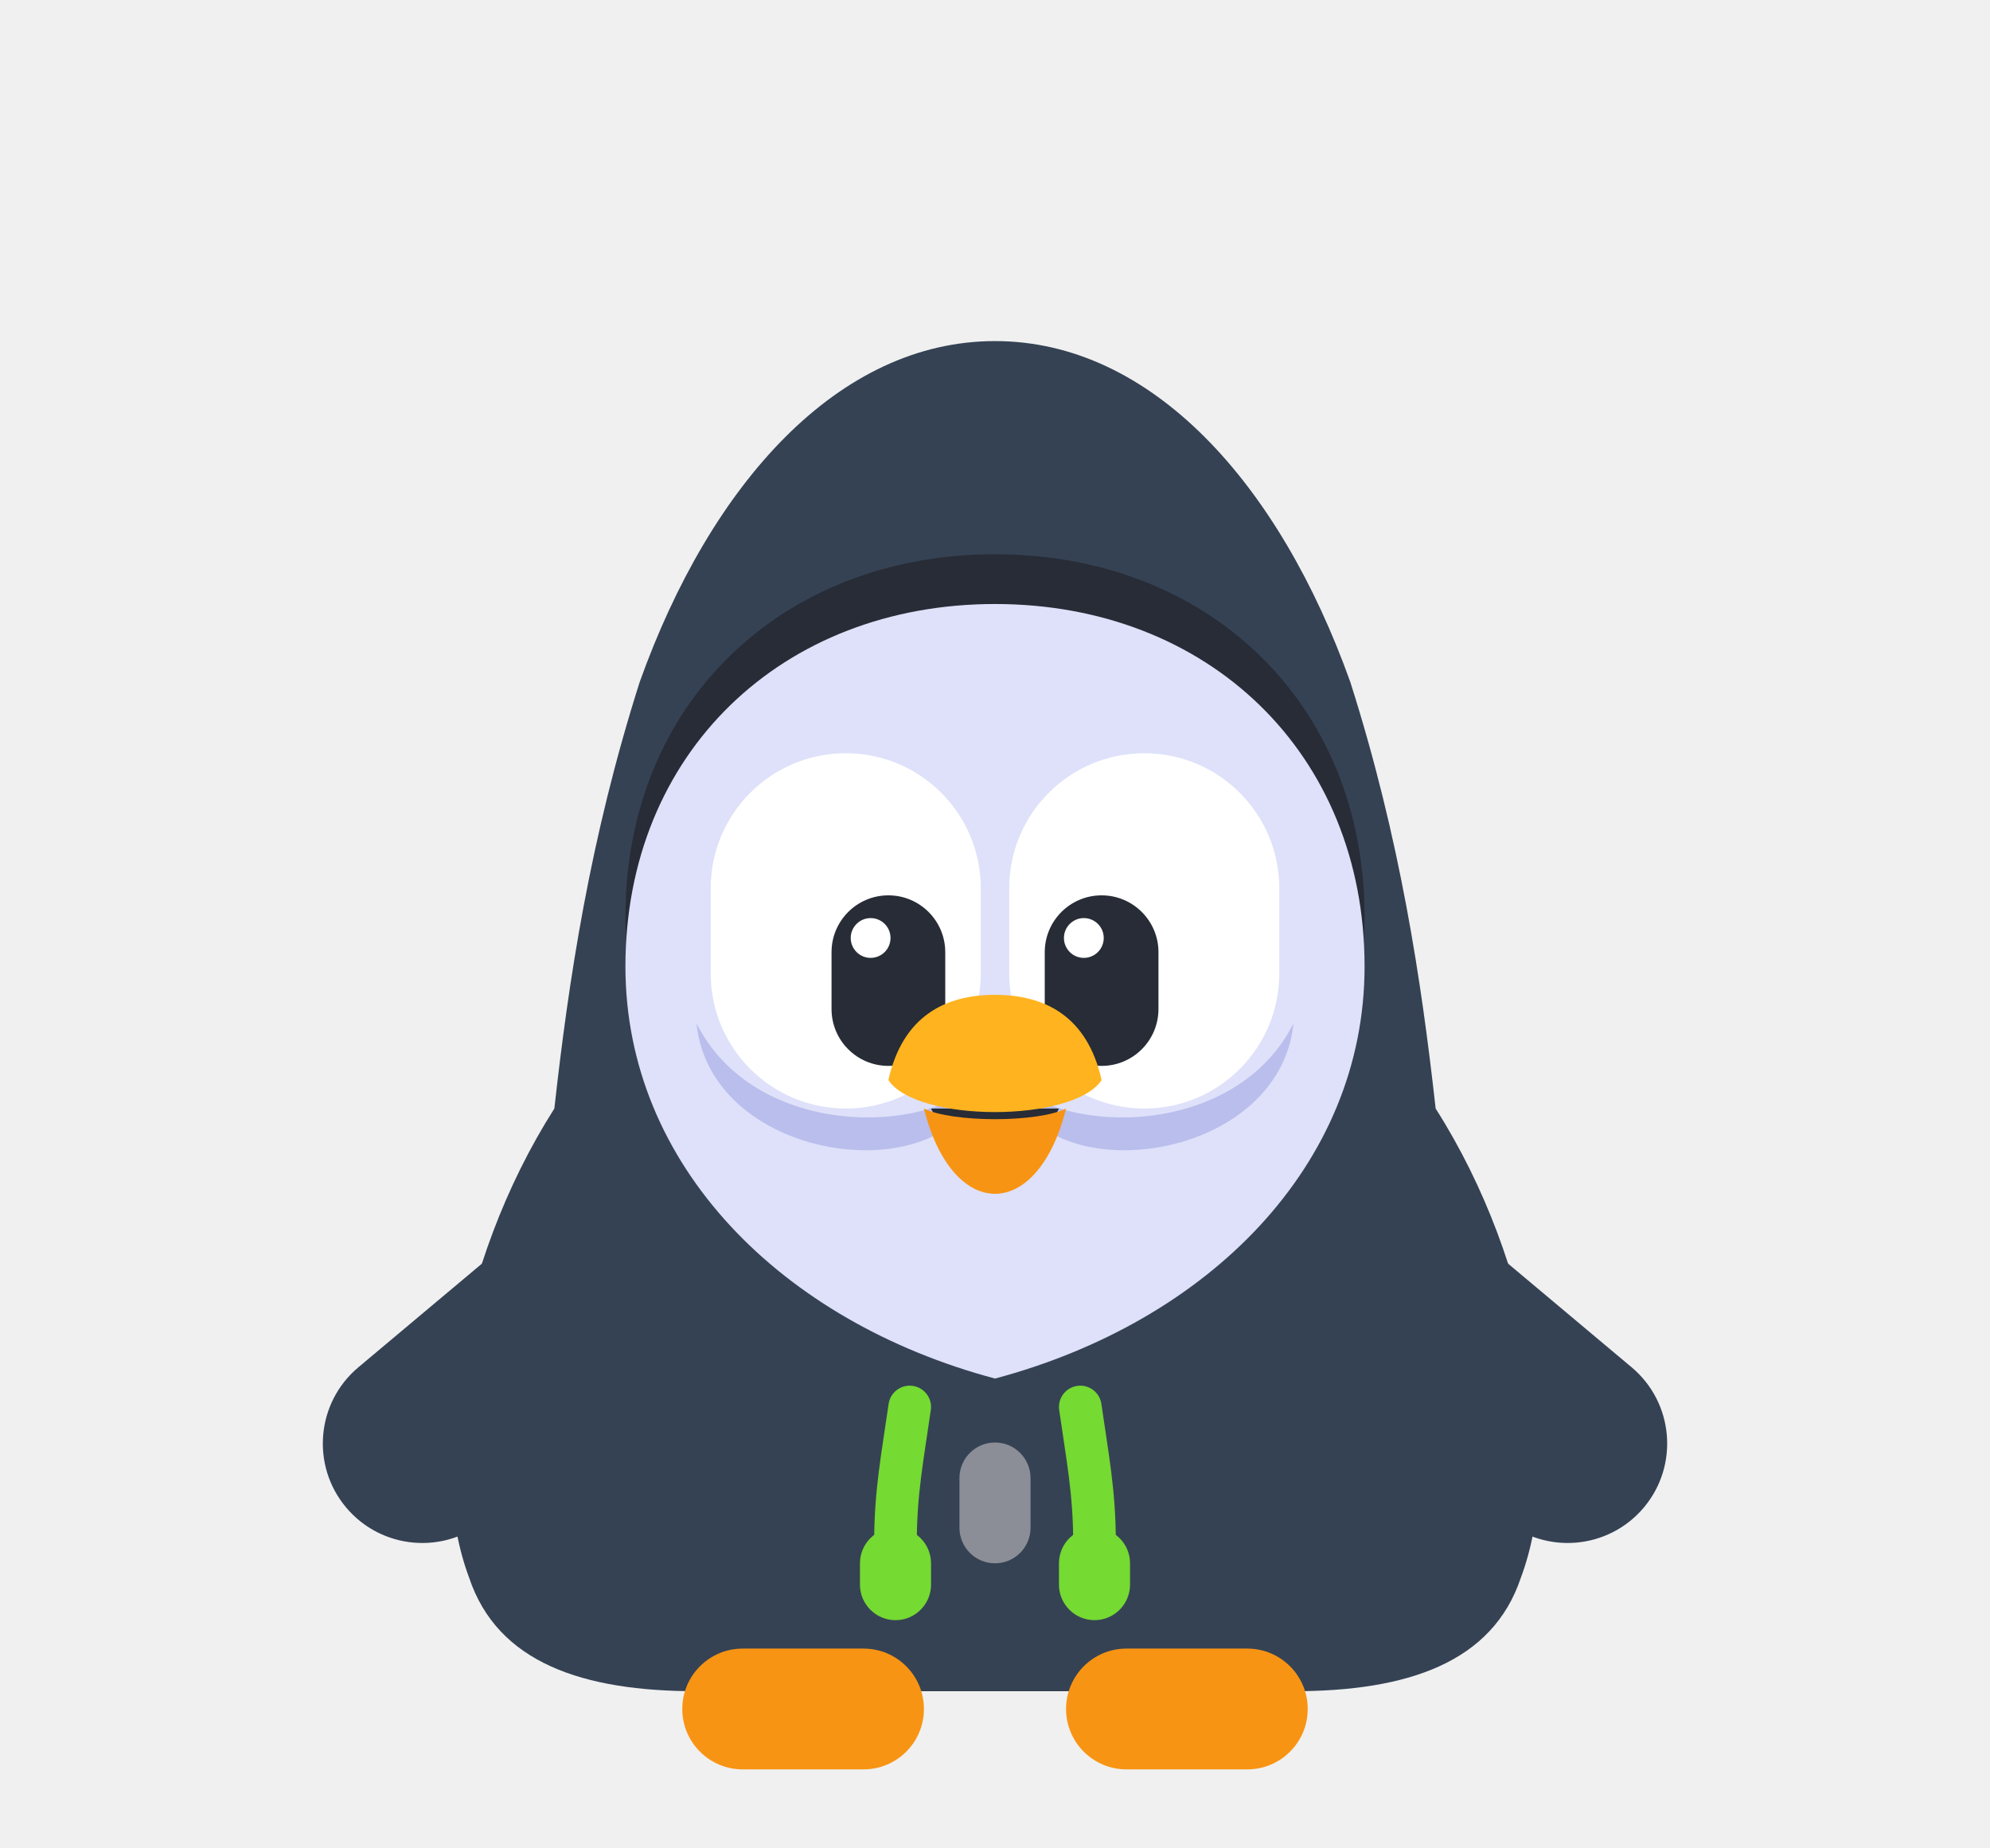
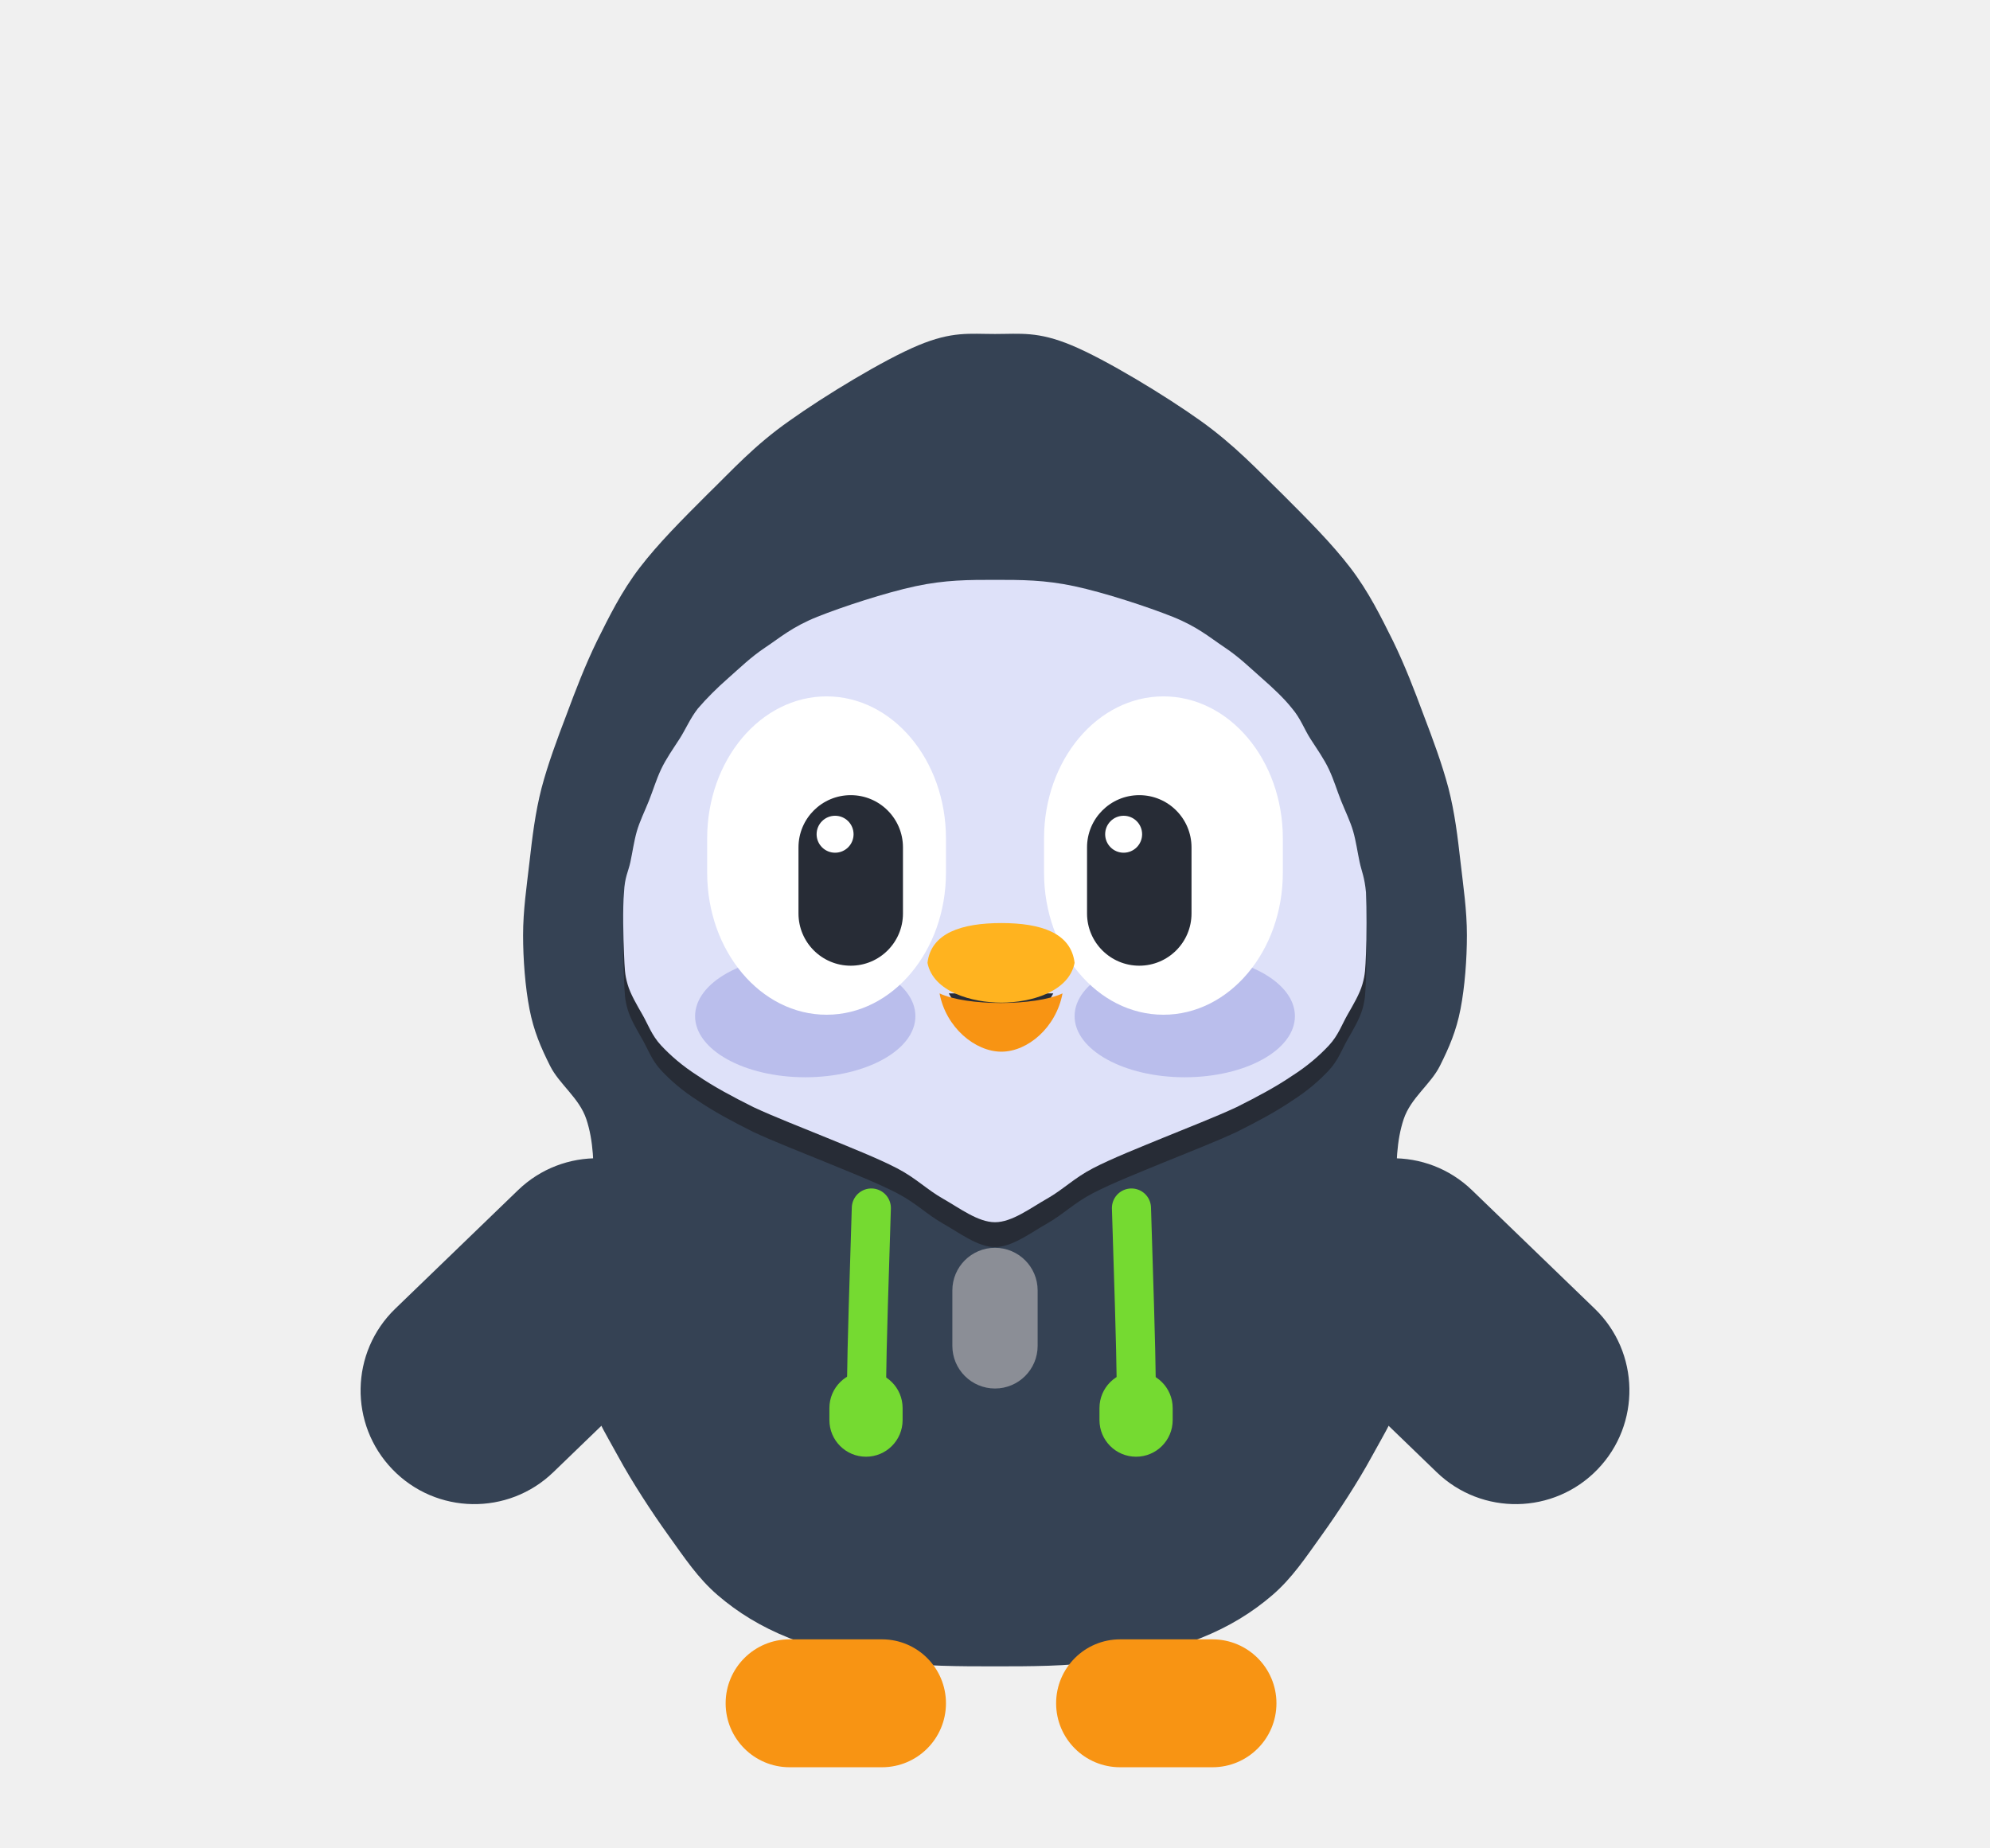
<svg xmlns="http://www.w3.org/2000/svg" viewBox="-40 -40 280 260" aria-hidden="true">
  <style>
  .byte-twinkle { transform-box: fill-box; transform-origin: center; animation: byte-twinkle 1.6s ease-in-out infinite }
  @keyframes byte-twinkle { 0%,100% { transform: scale(1) rotate(0) } 50% { transform: scale(.7) rotate(20deg) } }
  .byte-float { animation: byte-float 2.4s ease-in-out infinite }
  @keyframes byte-float { 0%,100% { transform: translateY(0) } 50% { transform: translateY(-4px) } }
  .byte-smoke { animation: byte-smoke 1.8s ease-out infinite }
  @keyframes byte-smoke { 0% { opacity: 0; transform: translateY(6px) } 25% { opacity: 1 } 100% { opacity: 0; transform: translateY(-10px) } }
  .byte-tear { animation: byte-tear 1.8s ease-in infinite }
  .byte-tear + .byte-tear { animation-delay: .6s }
  @keyframes byte-tear { 0% { opacity: 0; transform: translateY(0) } 15% { opacity: 1; transform: translateY(2px) }
    80% { opacity: 1; transform: translateY(14px) } 100% { opacity: 0; transform: translateY(18px) } }
  @media (prefers-reduced-motion: reduce) {
    .byte-twinkle, .byte-float, .byte-smoke, .byte-tear { animation: none }
    .byte-tear { transform: translateY(2px) }
  }
</style>
  <defs>
    <clipPath id="eyeL-R0">
-       <rect x="60" y="66" width="38" height="50" rx="19" />
+       <rect x="59.5" y="58" width="33.6" height="44.8" rx="16.8" ry="20" />
    </clipPath>
    <clipPath id="eyeR-R0">
-       <rect x="102" y="66" width="38" height="50" rx="19" />
+       <rect x="106.9" y="58" width="33.6" height="44.8" rx="16.8" ry="20" />
    </clipPath>
  </defs>
  <g>
-     <g transform="translate(47 140)">
-       <g transform="rotate(-40)">
-         <rect x="-50" y="-14" width="64" height="28" rx="14" fill="#354254" />
+     <g transform="translate(44 139)">
+       <g transform="rotate(-44)">
+         <rect x="-40" y="-16" width="56" height="32" rx="16" fill="#354254" />
      </g>
    </g>
  </g>
  <g transform="translate(200 0) scale(-1 1)">
-     <g transform="translate(47 140)">
-       <g transform="rotate(-40)">
-         <rect x="-50" y="-14" width="64" height="28" rx="14" fill="#354254" />
+     <g transform="translate(44 139)">
+       <g transform="rotate(-44)">
+         <rect x="-40" y="-16" width="56" height="32" rx="16" fill="#354254" />
      </g>
    </g>
  </g>
-   <path fill="#354254" d="M100 8 C122 8 140 28 150 56 C157 78 160 98 162 116 C176 138 180 166 174 182 C170 194 158 198 142 198 L58 198 C42 198 30 194 26 182 C20 166 24 138 38 116 C40 98 43 78 50 56 C60 28 78 8 100 8 Z" />
-   <path fill="#272C36" transform="translate(0 -7)" d="M100 154 C70 146 48 124 48 96 C48 66 70 45 100 45 C130 45 152 66 152 96 C152 124 130 146 100 154 Z" />
-   <path fill="#DEE1F9" d="M100 154 C70 146 48 124 48 96 C48 66 70 45 100 45 C130 45 152 66 152 96 C152 124 130 146 100 154 Z" />
+   <path fill="#354254" d="M100.0 7.0 C103.6 7.0 106.0 6.6 110.8 8.6 C115.6 10.6 124.0 15.7 128.9 19.2 C133.8 22.7 137.0 26.2 140.5 29.6 C144.0 33.1 147.4 36.5 150.0 39.9 C152.6 43.3 154.3 46.8 156.0 50.2 C157.7 53.7 159.0 57.1 160.3 60.6 C161.6 64.0 162.9 67.5 163.8 70.9 C164.7 74.4 165.1 77.8 165.5 81.3 C165.9 84.8 166.4 88.1 166.4 91.6 C166.4 95.0 166.1 98.9 165.5 102.0 C164.9 105.1 163.9 107.4 162.6 110.0 C161.3 112.6 158.5 114.5 157.5 117.5 C156.5 120.5 156.4 123.9 156.5 128.0 C156.6 132.1 157.8 137.5 158.0 142.0 C158.2 146.5 158.3 151.2 157.5 155.0 C156.7 158.8 154.9 161.5 153.0 165.0 C151.1 168.5 148.3 172.8 146.0 176.0 C143.7 179.2 141.8 182.1 139.0 184.5 C136.2 186.9 133.0 188.9 129.0 190.5 C125.0 192.1 119.8 193.1 115.0 193.8 C110.2 194.5 105.0 194.5 100.0 194.5 C95.0 194.5 89.8 194.5 85.0 193.8 C80.2 193.1 75.0 192.1 71.0 190.5 C67.0 188.9 63.8 186.9 61.0 184.5 C58.2 182.1 56.3 179.2 54.0 176.0 C51.7 172.8 48.9 168.5 47.0 165.0 C45.1 161.5 43.3 158.8 42.5 155.0 C41.7 151.2 41.8 146.5 42.0 142.0 C42.2 137.5 43.4 132.1 43.5 128.0 C43.6 123.9 43.5 120.5 42.5 117.5 C41.5 114.5 38.7 112.6 37.4 110.0 C36.1 107.4 35.1 105.1 34.5 102.0 C33.9 98.9 33.6 95.0 33.6 91.6 C33.6 88.1 34.1 84.8 34.5 81.3 C34.9 77.8 35.3 74.4 36.2 70.9 C37.1 67.5 38.4 64.0 39.7 60.6 C41.0 57.1 42.3 53.7 44.0 50.2 C45.7 46.8 47.4 43.3 50.0 39.9 C52.6 36.5 56.0 33.1 59.5 29.6 C63.0 26.2 66.1 22.7 71.1 19.2 C76.0 15.7 84.4 10.6 89.2 8.6 C94.0 6.6 96.4 7.0 100.0 7.0 Z" />
+   <path fill="#272C36" transform="translate(0 3.5)" d="M100.0 41.6 C103.7 41.6 107.0 41.6 111.2 42.5 C115.4 43.4 121.5 45.4 125.0 46.8 C128.5 48.2 130.2 49.7 132.3 51.1 C134.4 52.5 135.9 54.0 137.5 55.4 C139.1 56.8 140.7 58.3 141.8 59.7 C143.0 61.1 143.5 62.6 144.4 64.0 C145.3 65.4 146.3 66.8 147.0 68.3 C147.7 69.8 148.1 71.2 148.7 72.7 C149.3 74.2 150.0 75.6 150.4 77.0 C150.8 78.4 151.0 79.9 151.3 81.3 C151.6 82.7 152.0 83.4 152.2 85.6 C152.3 87.8 152.3 92.0 152.2 94.2 C152.1 96.4 152.1 97.1 151.7 98.5 C151.3 99.9 150.4 101.4 149.6 102.8 C148.8 104.2 148.3 105.7 147.0 107.1 C145.7 108.5 144.0 110.0 141.8 111.4 C139.6 112.9 137.0 114.3 134.0 115.8 C131.0 117.2 127.1 118.7 123.7 120.1 C120.3 121.5 116.5 123.0 113.8 124.4 C111.1 125.8 109.6 127.4 107.3 128.7 C105.0 130.0 102.4 132.0 100.0 132.0 C97.6 132.0 95.0 130.0 92.7 128.7 C90.4 127.4 88.9 125.8 86.2 124.4 C83.5 123.0 79.7 121.5 76.3 120.1 C72.9 118.7 69.0 117.2 66.0 115.8 C63.0 114.3 60.4 112.9 58.2 111.4 C56.0 110.0 54.3 108.5 53.0 107.1 C51.7 105.7 51.2 104.2 50.4 102.8 C49.6 101.4 48.7 99.9 48.3 98.5 C47.9 97.1 47.9 96.4 47.8 94.2 C47.7 92.0 47.6 87.8 47.8 85.6 C47.9 83.4 48.4 82.7 48.7 81.3 C49.0 79.9 49.2 78.4 49.6 77.0 C50.0 75.6 50.7 74.2 51.3 72.7 C51.9 71.2 52.3 69.8 53.0 68.3 C53.7 66.8 54.7 65.4 55.6 64.0 C56.5 62.6 57.1 61.1 58.2 59.7 C59.4 58.3 60.9 56.8 62.5 55.4 C64.1 54.0 65.6 52.5 67.7 51.1 C69.8 49.7 71.5 48.2 75.0 46.8 C78.5 45.4 84.6 43.4 88.8 42.5 C93.0 41.6 96.3 41.6 100.0 41.6 Z" />
+   <path fill="#DEE1F9" d="M100.0 41.6 C103.7 41.6 107.0 41.6 111.2 42.5 C115.4 43.4 121.5 45.4 125.0 46.8 C128.5 48.2 130.2 49.7 132.3 51.1 C134.4 52.5 135.9 54.0 137.5 55.4 C139.1 56.8 140.7 58.3 141.8 59.7 C143.0 61.1 143.5 62.6 144.4 64.0 C145.3 65.4 146.3 66.8 147.0 68.3 C147.7 69.8 148.1 71.2 148.7 72.7 C149.3 74.2 150.0 75.6 150.4 77.0 C150.8 78.4 151.0 79.9 151.3 81.3 C151.6 82.7 152.0 83.4 152.2 85.6 C152.3 87.8 152.3 92.0 152.2 94.2 C152.1 96.4 152.1 97.1 151.7 98.5 C151.3 99.9 150.4 101.4 149.6 102.8 C148.8 104.2 148.3 105.7 147.0 107.1 C145.7 108.5 144.0 110.0 141.8 111.4 C139.6 112.9 137.0 114.3 134.0 115.8 C131.0 117.2 127.1 118.7 123.7 120.1 C120.3 121.5 116.5 123.0 113.8 124.4 C111.1 125.8 109.6 127.4 107.3 128.7 C105.0 130.0 102.4 132.0 100.0 132.0 C97.6 132.0 95.0 130.0 92.7 128.7 C90.4 127.4 88.9 125.8 86.2 124.4 C83.5 123.0 79.7 121.5 76.3 120.1 C72.9 118.7 69.0 117.2 66.0 115.8 C63.0 114.3 60.4 112.9 58.2 111.4 C56.0 110.0 54.3 108.5 53.0 107.1 C51.7 105.7 51.2 104.2 50.4 102.8 C49.6 101.4 48.7 99.9 48.3 98.5 C47.9 97.1 47.9 96.4 47.8 94.2 C47.7 92.0 47.6 87.8 47.8 85.6 C47.9 83.4 48.4 82.7 48.7 81.3 C49.0 79.9 49.2 78.4 49.6 77.0 C50.0 75.6 50.7 74.2 51.3 72.7 C51.9 71.2 52.3 69.8 53.0 68.3 C53.7 66.8 54.7 65.4 55.6 64.0 C56.5 62.6 57.1 61.1 58.2 59.7 C59.4 58.3 60.9 56.8 62.5 55.4 C64.1 54.0 65.6 52.5 67.7 51.1 C69.8 49.7 71.5 48.2 75.0 46.8 C78.5 45.4 84.6 43.4 88.8 42.5 C93.0 41.6 96.3 41.6 100.0 41.6 Z" />
  <g fill="#BABEEC">
-     <path d="M58 104 C60 124 94 128 98 112 C90 120 66 120 58 104 Z" />
-     <path d="M142 104 C140 124 106 128 102 112 C110 120 134 120 142 104 Z" />
+     <ellipse cx="73.3" cy="103" rx="15.5" ry="8.6" />
+     <ellipse cx="126.7" cy="103" rx="15.5" ry="8.6" />
  </g>
  <g>
-     <rect x="60" y="66" width="38" height="50" rx="19" fill="#FFFFFF" />
+     <rect x="59.5" y="58" width="33.6" height="44.8" rx="16.8" ry="20" fill="#FFFFFF" />
    <g clip-path="url(#eyeL-R0)">
-       <g transform="translate(6 5) translate(79 93) scale(1) translate(-79 -93)">
-         <rect x="71" y="81" width="16" height="24" rx="8" fill="#272C36" />
-         <circle cx="76.5" cy="87" r="2.8" fill="#FFFFFF" />
+       <g transform="translate(3.4 3.5) translate(76.3 80.4) scale(1) translate(-76.3 -80.4)">
+         <rect x="68.95" y="68.4" width="14.7" height="24" rx="7.35" fill="#272C36" />
+         <circle cx="74.1" cy="73.9" r="2.6" fill="#FFFFFF" />
      </g>
-       <rect x="44" y="116" width="70" height="70" fill="#DEE1F9" />
-       <rect x="44" y="-4" width="70" height="70" fill="#BABEEC" transform="rotate(0 79 66)" />
+       <rect x="41.3" y="102.8" width="70" height="70" fill="#DEE1F9" />
+       <rect x="41.3" y="-12" width="70" height="70" fill="#BABEEC" transform="rotate(0 76.3 58)" />
    </g>
  </g>
  <g>
-     <rect x="102" y="66" width="38" height="50" rx="19" fill="#FFFFFF" />
+     <rect x="106.9" y="58" width="33.6" height="44.8" rx="16.8" ry="20" fill="#FFFFFF" />
    <g clip-path="url(#eyeR-R0)">
-       <g transform="translate(-6 5) translate(121 93) scale(1) translate(-121 -93)">
-         <rect x="113" y="81" width="16" height="24" rx="8" fill="#272C36" />
-         <circle cx="118.5" cy="87" r="2.8" fill="#FFFFFF" />
+       <g transform="translate(-3.4 3.5) translate(123.7 80.4) scale(1) translate(-123.7 -80.4)">
+         <rect x="116.35" y="68.4" width="14.7" height="24" rx="7.35" fill="#272C36" />
+         <circle cx="121.5" cy="73.9" r="2.6" fill="#FFFFFF" />
      </g>
-       <rect x="86" y="116" width="70" height="70" fill="#DEE1F9" />
-       <rect x="86" y="-4" width="70" height="70" fill="#BABEEC" transform="rotate(0 121 66)" />
+       <rect x="88.7" y="102.8" width="70" height="70" fill="#DEE1F9" />
+       <rect x="88.7" y="-12" width="70" height="70" fill="#BABEEC" transform="rotate(0 123.7 58)" />
    </g>
  </g>
-   <g transform="translate(0 116) scale(1 1) translate(0 -116)">
-     <path d="M91 116 L109 116 L105 124 C103 126 97 126 95 124 Z" fill="#272C36" />
-     <ellipse cx="100" cy="123" rx="5" ry="2.4" fill="#FA779B" />
+   <g transform="translate(0 99.8) scale(1 1) translate(0 -99.8)">
+     <path d="M93.5 99.8 L108.2 99.8 L104.8 105.8 C103.2 107.2 98.6 107.2 97 105.8 Z" fill="#272C36" />
+     <ellipse cx="100.9" cy="104.8" rx="4.4" ry="2" fill="#FA779B" />
  </g>
-   <path d="M90 116 C94 118 106 118 110 116 C108 124 104 128 100 128 C96 128 92 124 90 116 Z" fill="#F89413" transform="translate(0 0)" />
-   <path d="M85 112 C87 103 93 100 100 100 C107 100 113 103 115 112 C111 118 89 118 85 112 Z" fill="#FFB31F" />
-   <g stroke="#75DA31" stroke-width="6" stroke-linecap="round" fill="none">
-     <path d="M88 158 C87 165 86 170 86 177" />
-     <path d="M112 158 C113 165 114 170 114 177" />
+   <path d="M92.2 99.8 C96 101.6 105.6 101.6 109.5 99.8 C108.6 104.6 104.6 108 100.9 108 C97.2 108 93.1 104.6 92.2 99.8 Z" fill="#F89413" transform="translate(0 0)" />
+   <path d="M90.5 95.5 C91 91.3 95.3 89.9 100.9 89.9 C106.5 89.9 110.7 91.3 111.2 95.5 C110.4 99.6 105 101.1 100.9 101.1 C96.8 101.1 91.3 99.6 90.5 95.5 Z" fill="#FFB31F" />
+   <g stroke="#75DA31" stroke-width="5.5" stroke-linecap="round" fill="none">
+     <path d="M82.6 130 C82.3 140 82 148 81.9 156" />
+     <path d="M119.2 130 C119.5 140 119.8 148 119.9 156" />
  </g>
  <g fill="#75DA31">
-     <rect x="81" y="175" width="10" height="13" rx="5" />
-     <rect x="109" y="175" width="10" height="13" rx="5" />
+     <rect x="76.7" y="153" width="10.3" height="12" rx="5.15" />
+     <rect x="114.7" y="153" width="10.3" height="12" rx="5.15" />
  </g>
-   <rect x="95" y="163" width="10" height="17" rx="5" fill="#8B8E96" />
+   <rect x="94" y="135.6" width="12" height="19.8" rx="6" fill="#8B8E96" />
  <g fill="#F89413">
-     <rect x="56" y="192" width="34" height="17" rx="8.5" />
-     <rect x="110" y="192" width="34" height="17" rx="8.5" />
+     <rect x="62.1" y="190.7" width="31" height="18" rx="9" />
+     <rect x="108.6" y="190.7" width="31" height="18" rx="9" />
  </g>
</svg>
